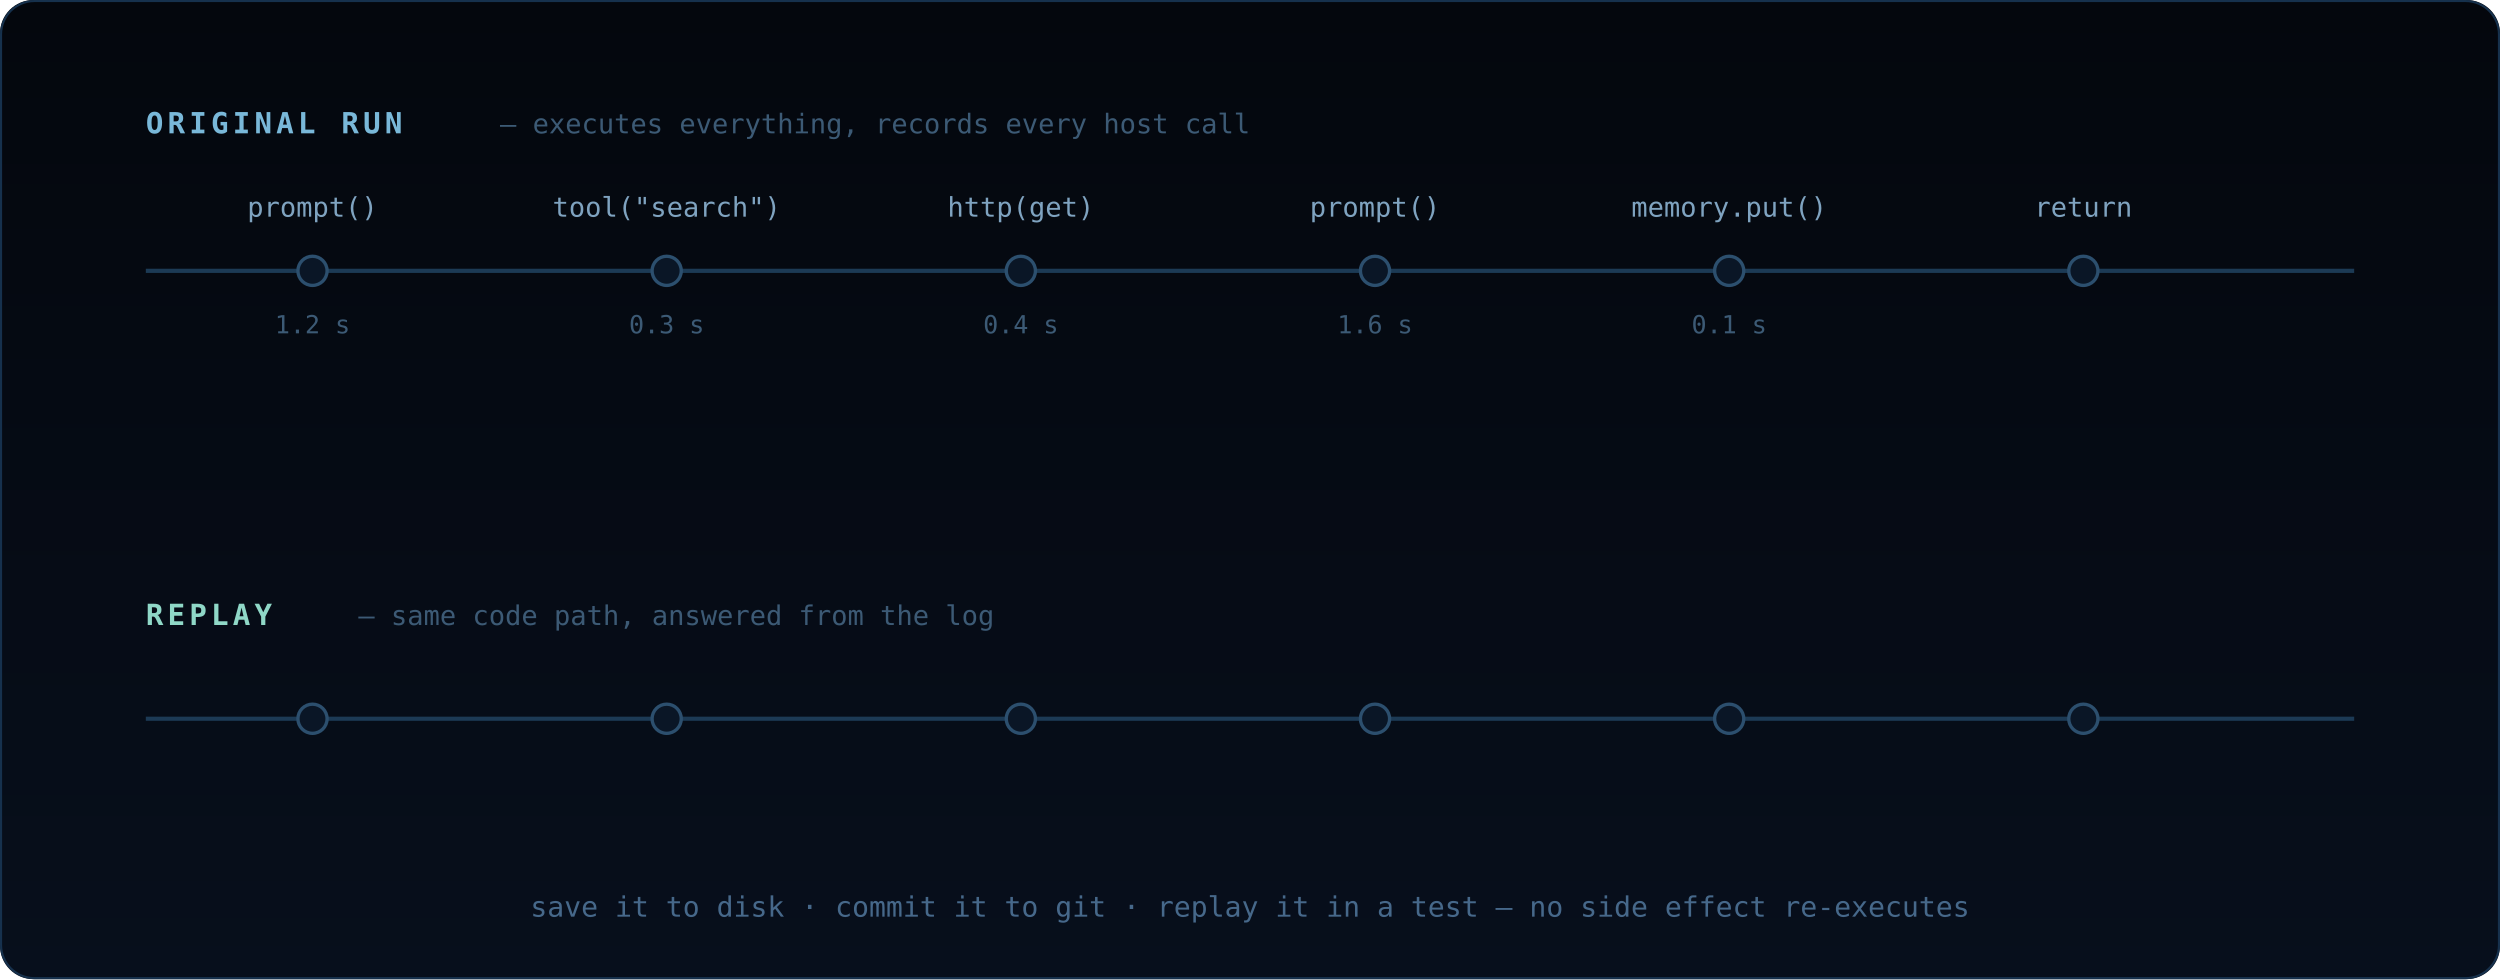
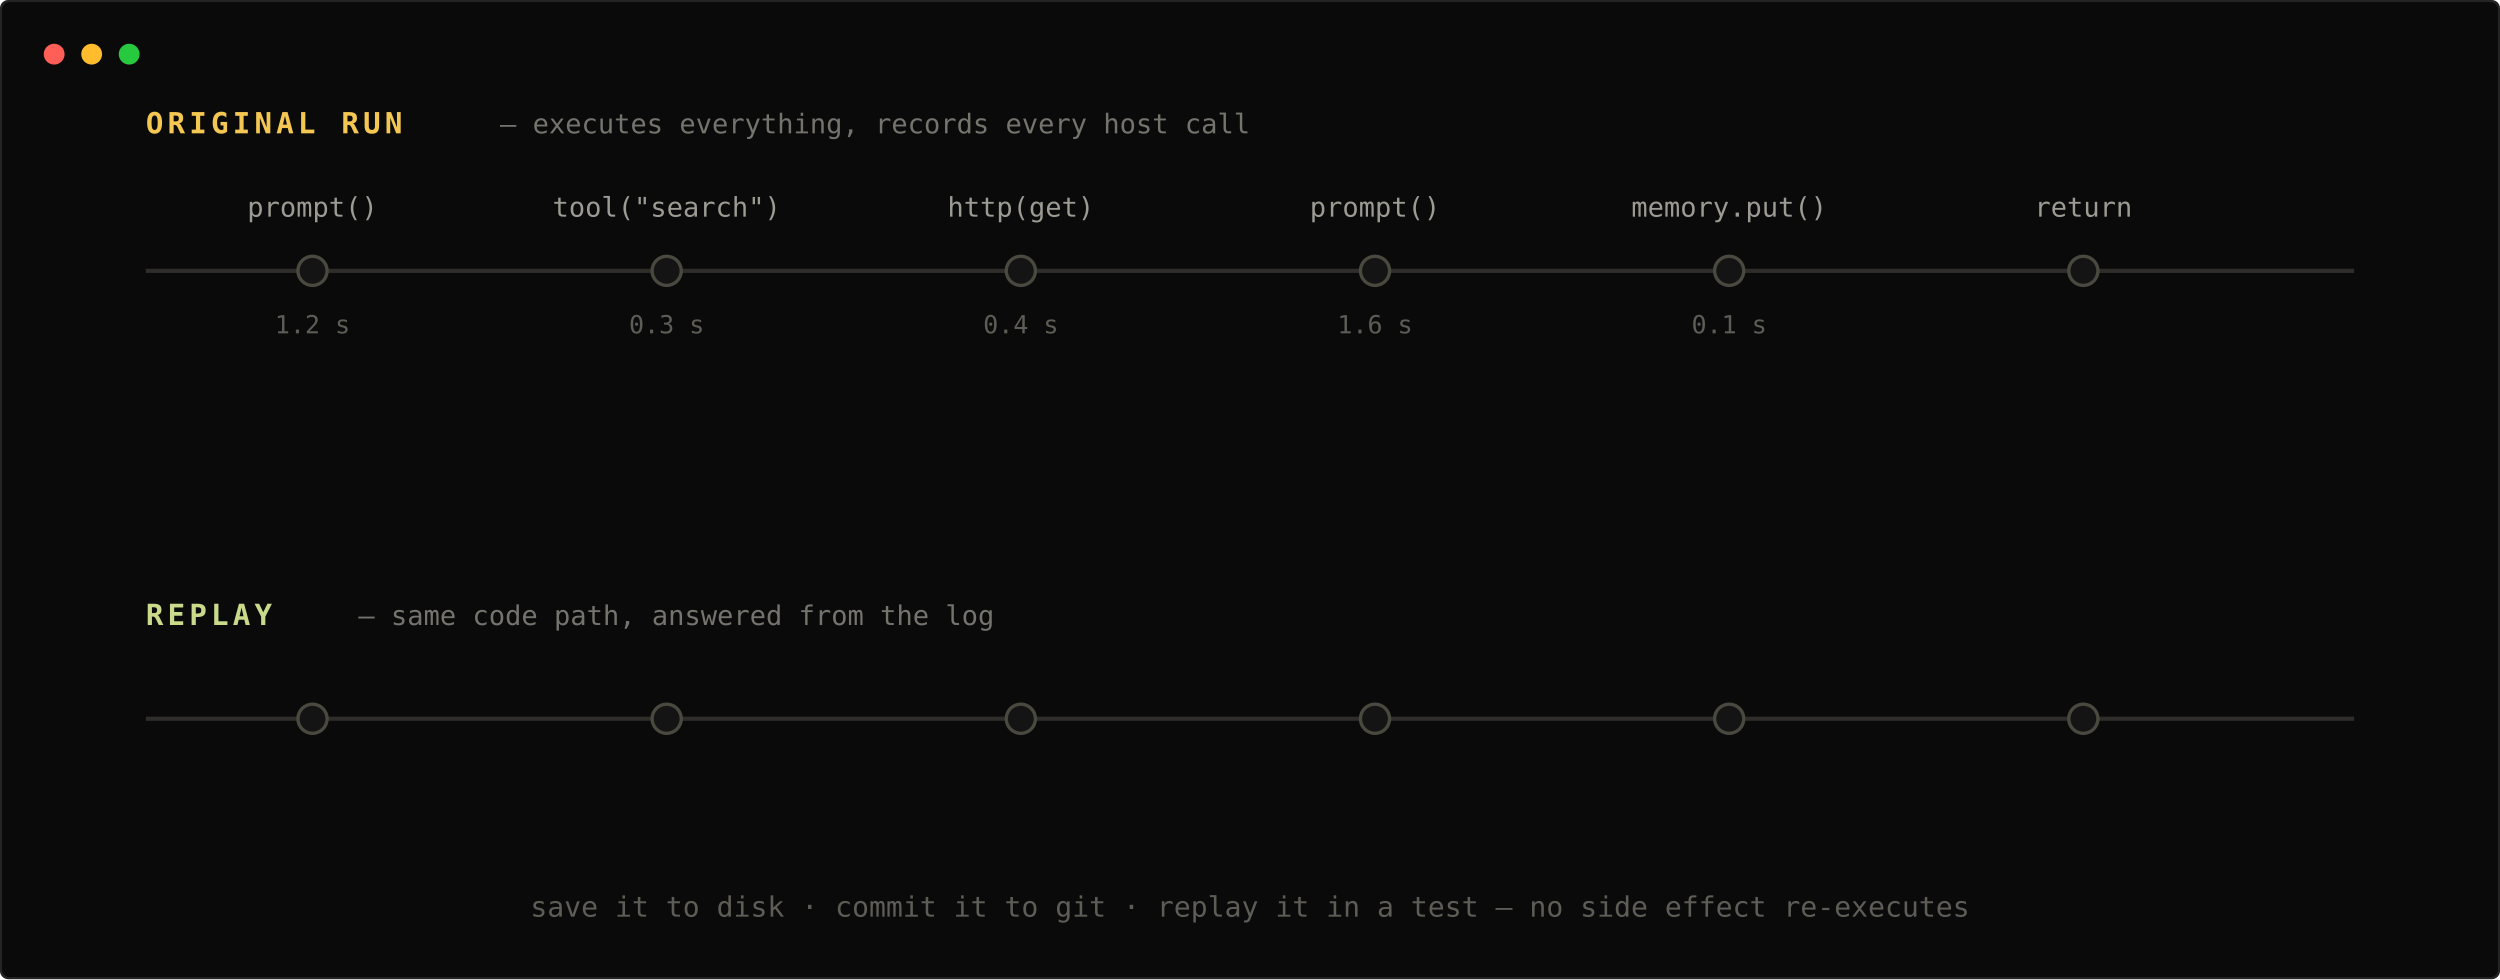
<svg xmlns="http://www.w3.org/2000/svg" width="1200" height="470" viewBox="0 0 1200 470" role="img" aria-label="How replay works: an original run records every host call into a call log; replay re-executes the agent against the cached results — identical output, zero LLM calls.">
  <defs>
-     <linearGradient id="bg" x1="0" y1="0" x2="0" y2="1">
-       <stop offset="0" stop-color="#04070d" />
-       <stop offset="1" stop-color="#070f1c" />
-     </linearGradient>
    <filter id="glow" x="-80%" y="-80%" width="260%" height="260%">
      <feGaussianBlur stdDeviation="4" result="b" />
      <feMerge>
        <feMergeNode in="b" />
        <feMergeNode in="SourceGraphic" />
      </feMerge>
    </filter>
    <marker id="arrow" viewBox="0 0 8 8" refX="6" refY="4" markerWidth="7" markerHeight="7" orient="auto-start-reverse">
-       <path d="M0 0 L8 4 L0 8 z" fill="#3c5a75" />
+       <path d="M0 0 L8 4 L0 8 z" fill="#4a4940" />
    </marker>
    <clipPath id="frame">
-       <rect width="1200" height="470" rx="16" />
+       <rect width="1200" height="470" rx="4" />
    </clipPath>
  </defs>
  <style>
-     text { font-family: 'JetBrains Mono','IBM Plex Mono','SF Mono','DejaVu Sans Mono',Menlo,Consolas,monospace; }
+     text { font-family: 'JetBrains Mono','Berkeley Mono','SF Mono','DejaVu Sans Mono',Menlo,Consolas,ui-monospace,monospace; }
    .ap { opacity: 0; animation-duration: 16s; animation-timing-function: linear; animation-iteration-count: infinite; }
    .t8  { animation-name: t8;  } @keyframes t8  { 0%,8%  { opacity:0; } 10% { opacity:1; } 92% { opacity:1; } 96%,100% { opacity:0; } }
    .t15 { animation-name: t15; } @keyframes t15 { 0%,15% { opacity:0; } 17% { opacity:1; } 92% { opacity:1; } 96%,100% { opacity:0; } }
    .t21 { animation-name: t21; } @keyframes t21 { 0%,21% { opacity:0; } 23% { opacity:1; } 92% { opacity:1; } 96%,100% { opacity:0; } }
    .t34 { animation-name: t34; } @keyframes t34 { 0%,34% { opacity:0; } 36% { opacity:1; } 92% { opacity:1; } 96%,100% { opacity:0; } }
    .t38 { animation-name: t38; } @keyframes t38 { 0%,38% { opacity:0; } 40% { opacity:1; } 92% { opacity:1; } 96%,100% { opacity:0; } }
    .t42 { animation-name: t42; } @keyframes t42 { 0%,42% { opacity:0; } 44% { opacity:1; } 92% { opacity:1; } 96%,100% { opacity:0; } }
    .t46 { animation-name: t46; } @keyframes t46 { 0%,46% { opacity:0; } 48% { opacity:1; } 92% { opacity:1; } 96%,100% { opacity:0; } }
    .t51 { animation-name: t51; } @keyframes t51 { 0%,51% { opacity:0; } 53% { opacity:1; } 92% { opacity:1; } 96%,100% { opacity:0; } }
    .t59 { animation-name: t59; } @keyframes t59 { 0%,59.0% { opacity:0; } 59.8% { opacity:1; } 92% { opacity:1; } 96%,100% { opacity:0; } }
    .t60 { animation-name: t60; } @keyframes t60 { 0%,60.0% { opacity:0; } 60.8% { opacity:1; } 92% { opacity:1; } 96%,100% { opacity:0; } }
    .t61 { animation-name: t61; } @keyframes t61 { 0%,61.0% { opacity:0; } 61.8% { opacity:1; } 92% { opacity:1; } 96%,100% { opacity:0; } }
    .t62 { animation-name: t62; } @keyframes t62 { 0%,62.0% { opacity:0; } 62.8% { opacity:1; } 92% { opacity:1; } 96%,100% { opacity:0; } }
    .t63 { animation-name: t63; } @keyframes t63 { 0%,63.0% { opacity:0; } 63.8% { opacity:1; } 92% { opacity:1; } 96%,100% { opacity:0; } }
    .t64 { animation-name: t64; } @keyframes t64 { 0%,64.0% { opacity:0; } 64.8% { opacity:1; } 92% { opacity:1; } 96%,100% { opacity:0; } }
    .t68 { animation-name: t68; } @keyframes t68 { 0%,68% { opacity:0; } 70% { opacity:1; } 92% { opacity:1; } 96%,100% { opacity:0; } }
    .runner { opacity: 0; animation: runner 16s linear infinite; }
    @keyframes runner {
      0%, 3%  { transform: translateX(70px);   opacity: 0; }
      4%      { opacity: 1; }
      8%      { transform: translateX(150px);  }
      15%     { transform: translateX(320px);  }
      21%     { transform: translateX(490px);  }
      34%     { transform: translateX(660px);  }
      38%     { transform: translateX(830px);  }
      42%     { transform: translateX(1000px); opacity: 1; }
      45%     { transform: translateX(1110px); opacity: 1; }
      47%,100%{ transform: translateX(1110px); opacity: 0; }
    }
    .sweep { opacity: 0; transform: scaleX(0); transform-origin: 70px 345px; animation: sweep 16s linear infinite; }
    @keyframes sweep {
      0%, 58%  { transform: scaleX(0); opacity: 0; }
      58.5%    { opacity: 1; }
      64%      { transform: scaleX(1); opacity: 1; }
      68%      { transform: scaleX(1); opacity: 0.18; }
      92%      { transform: scaleX(1); opacity: 0.18; }
      96%,100% { transform: scaleX(1); opacity: 0; }
    }
    @media (prefers-reduced-motion: reduce) {
      .ap, .runner, .sweep { animation: none !important; }
      .ap { opacity: 1; }
      .runner { opacity: 0; }
      .sweep { opacity: 0.18; transform: scaleX(1); }
    }
  </style>
  <g clip-path="url(#frame)">
-     <rect width="1200" height="470" fill="url(#bg)" />
-     <text x="70" y="64" font-size="14" font-weight="700" letter-spacing="2" fill="#79b8d9">ORIGINAL RUN</text>
-     <text x="240" y="64" font-size="13" fill="#3c5a75">— executes everything, records every host call</text>
-     <text class="ap t46" x="1130" y="64" text-anchor="end" font-size="14" font-weight="700" fill="#f5c469">3.6 s · $0.12 in LLM calls</text>
-     <line x1="70" y1="130" x2="1130" y2="130" stroke="#1c3a55" stroke-width="2" />
-     <g font-size="13" fill="#7fa3c0" text-anchor="middle">
+     <rect width="1200" height="470" fill="#0A0A0A" />
+     <g>
+       <circle cx="26" cy="26" r="5" fill="#FF5F56" />
+       <circle cx="44" cy="26" r="5" fill="#FFBD2E" />
+       <circle cx="62" cy="26" r="5" fill="#27C93F" />
+     </g>
+     <text x="70" y="64" font-size="14" font-weight="700" letter-spacing="2" fill="#F4C752">ORIGINAL RUN</text>
+     <text x="240" y="64" font-size="13" fill="#74736d">— executes everything, records every host call</text>
+     <text class="ap t46" x="1130" y="64" text-anchor="end" font-size="14" font-weight="700" fill="#FACC15">3.6 s · $0.12 in LLM calls</text>
+     <line x1="70" y1="130" x2="1130" y2="130" stroke="#2e2d29" stroke-width="2" />
+     <g font-size="13" fill="#9b9a93" text-anchor="middle">
      <text x="150" y="104">prompt()</text>
      <text x="320" y="104">tool("search")</text>
      <text x="490" y="104">http(get)</text>
      <text x="660" y="104">prompt()</text>
      <text x="830" y="104">memory.put()</text>
      <text x="1000" y="104">return</text>
    </g>
-     <g font-size="12" fill="#3c5a75" text-anchor="middle">
+     <g font-size="12" fill="#5d5c56" text-anchor="middle">
      <text x="150" y="160">1.2 s</text>
      <text x="320" y="160">0.3 s</text>
      <text x="490" y="160">0.4 s</text>
      <text x="660" y="160">1.6 s</text>
      <text x="830" y="160">0.1 s</text>
    </g>
-     <g fill="#0a1626" stroke="#2c4f6e" stroke-width="1.6">
+     <g fill="#141414" stroke="#4a4940" stroke-width="1.6">
      <circle cx="150" cy="130" r="7" />
      <circle cx="320" cy="130" r="7" />
      <circle cx="490" cy="130" r="7" />
      <circle cx="660" cy="130" r="7" />
      <circle cx="830" cy="130" r="7" />
      <circle cx="1000" cy="130" r="7" />
    </g>
-     <g fill="#9ae9ff">
+     <g fill="#FACC15">
      <circle class="ap t8" cx="150" cy="130" r="4.4" />
      <circle class="ap t15" cx="320" cy="130" r="4.4" />
      <circle class="ap t21" cx="490" cy="130" r="4.4" />
      <circle class="ap t34" cx="660" cy="130" r="4.4" />
      <circle class="ap t38" cx="830" cy="130" r="4.4" />
      <circle class="ap t42" cx="1000" cy="130" r="4.4" />
    </g>
-     <g font-size="11.5" fill="#5d93b8" text-anchor="middle">
+     <g font-size="11.5" fill="#F4C752" opacity="0.75" text-anchor="middle">
      <text class="ap t8" x="150" y="184">seq 0 logged</text>
      <text class="ap t15" x="320" y="184">seq 1 logged</text>
      <text class="ap t21" x="490" y="184">seq 2 logged</text>
      <text class="ap t34" x="660" y="184">seq 3 logged</text>
      <text class="ap t38" x="830" y="184">seq 4 logged</text>
      <text class="ap t42" x="1000" y="184">output saved</text>
    </g>
    <g class="runner">
-       <circle cx="0" cy="130" r="6" fill="#dffaff" filter="url(#glow)" />
+       <circle cx="0" cy="130" r="6" fill="#FDF6D8" filter="url(#glow)" />
    </g>
    <g class="ap t51">
-       <line x1="600" y1="148" x2="600" y2="210" stroke="#3c5a75" stroke-width="1.6" marker-end="url(#arrow)" />
-       <rect x="378" y="216" width="444" height="42" rx="10" fill="#0c1c30" stroke="#2c4f6e" stroke-width="1.4" />
-       <text x="600" y="243" text-anchor="middle" font-size="14.5" fill="#bde4f7">
-         <tspan font-weight="700" fill="#9ae9ff">checkpoint</tspan> = the call log · plain JSON on disk</text>
-       <line x1="600" y1="258" x2="600" y2="322" stroke="#3c5a75" stroke-width="1.6" marker-end="url(#arrow)" />
+       <line x1="600" y1="148" x2="600" y2="210" stroke="#4a4940" stroke-width="1.6" marker-end="url(#arrow)" />
+       <rect x="378" y="216" width="444" height="42" rx="4" fill="#141414" stroke="#E8E8E5" stroke-opacity="0.12" stroke-width="1.4" />
+       <text x="600" y="243" text-anchor="middle" font-size="14.5" fill="#E8E8E5">
+         <tspan font-weight="700" fill="#FACC15">checkpoint</tspan> = the call log · plain JSON on disk</text>
+       <line x1="600" y1="258" x2="600" y2="322" stroke="#4a4940" stroke-width="1.6" marker-end="url(#arrow)" />
    </g>
-     <text x="70" y="300" font-size="14" font-weight="700" letter-spacing="2" fill="#8fd8c7">REPLAY</text>
-     <text x="172" y="300" font-size="13" fill="#3c5a75">— same code path, answered from the log</text>
-     <text class="ap t68" x="1130" y="300" text-anchor="end" font-size="14" font-weight="700" fill="#7fe0b0">0.04 s · $0.00 · identical output</text>
-     <line x1="70" y1="345" x2="1130" y2="345" stroke="#1c3a55" stroke-width="2" />
-     <rect class="sweep" x="70" y="343.5" width="1060" height="3" rx="1.5" fill="#8fd8c7" filter="url(#glow)" />
-     <g fill="#0a1626" stroke="#2c4f6e" stroke-width="1.6">
+     <text x="70" y="300" font-size="14" font-weight="700" letter-spacing="2" fill="#C9DA8A">REPLAY</text>
+     <text x="172" y="300" font-size="13" fill="#74736d">— same code path, answered from the log</text>
+     <text class="ap t68" x="1130" y="300" text-anchor="end" font-size="14" font-weight="700" fill="#C9DA8A">0.04 s · $0.00 · identical output</text>
+     <line x1="70" y1="345" x2="1130" y2="345" stroke="#2e2d29" stroke-width="2" />
+     <rect class="sweep" x="70" y="343.5" width="1060" height="3" rx="1.5" fill="#C9DA8A" filter="url(#glow)" />
+     <g fill="#141414" stroke="#4a4940" stroke-width="1.6">
      <circle cx="150" cy="345" r="7" />
      <circle cx="320" cy="345" r="7" />
      <circle cx="490" cy="345" r="7" />
      <circle cx="660" cy="345" r="7" />
      <circle cx="830" cy="345" r="7" />
      <circle cx="1000" cy="345" r="7" />
    </g>
-     <g fill="#7fe0b0">
+     <g fill="#C9DA8A">
      <circle class="ap t59" cx="150" cy="345" r="4.4" />
      <circle class="ap t60" cx="320" cy="345" r="4.4" />
      <circle class="ap t61" cx="490" cy="345" r="4.4" />
      <circle class="ap t62" cx="660" cy="345" r="4.4" />
      <circle class="ap t63" cx="830" cy="345" r="4.4" />
      <circle class="ap t64" cx="1000" cy="345" r="4.4" />
    </g>
-     <g font-size="11.5" fill="#5fae93" text-anchor="middle">
+     <g font-size="11.5" fill="#C9DA8A" opacity="0.7" text-anchor="middle">
      <text class="ap t59" x="150" y="376">cached ✓</text>
      <text class="ap t60" x="320" y="376">cached ✓</text>
      <text class="ap t61" x="490" y="376">cached ✓</text>
      <text class="ap t62" x="660" y="376">cached ✓</text>
      <text class="ap t63" x="830" y="376">cached ✓</text>
      <text class="ap t64" x="1000" y="376">same output</text>
    </g>
-     <text x="600" y="440" text-anchor="middle" font-size="13.5" fill="#46688a">save it to disk · commit it to git · replay it in a test — no side effect re-executes</text>
+     <text x="600" y="440" text-anchor="middle" font-size="13.5" fill="#5d5c56">save it to disk · commit it to git · replay it in a test — no side effect re-executes</text>
  </g>
-   <rect x="0.5" y="0.5" width="1199" height="469" rx="16" fill="none" stroke="#16314d" />
+   <rect x="0.5" y="0.5" width="1199" height="469" rx="4" fill="none" stroke="#E8E8E5" stroke-opacity="0.12" />
</svg>
